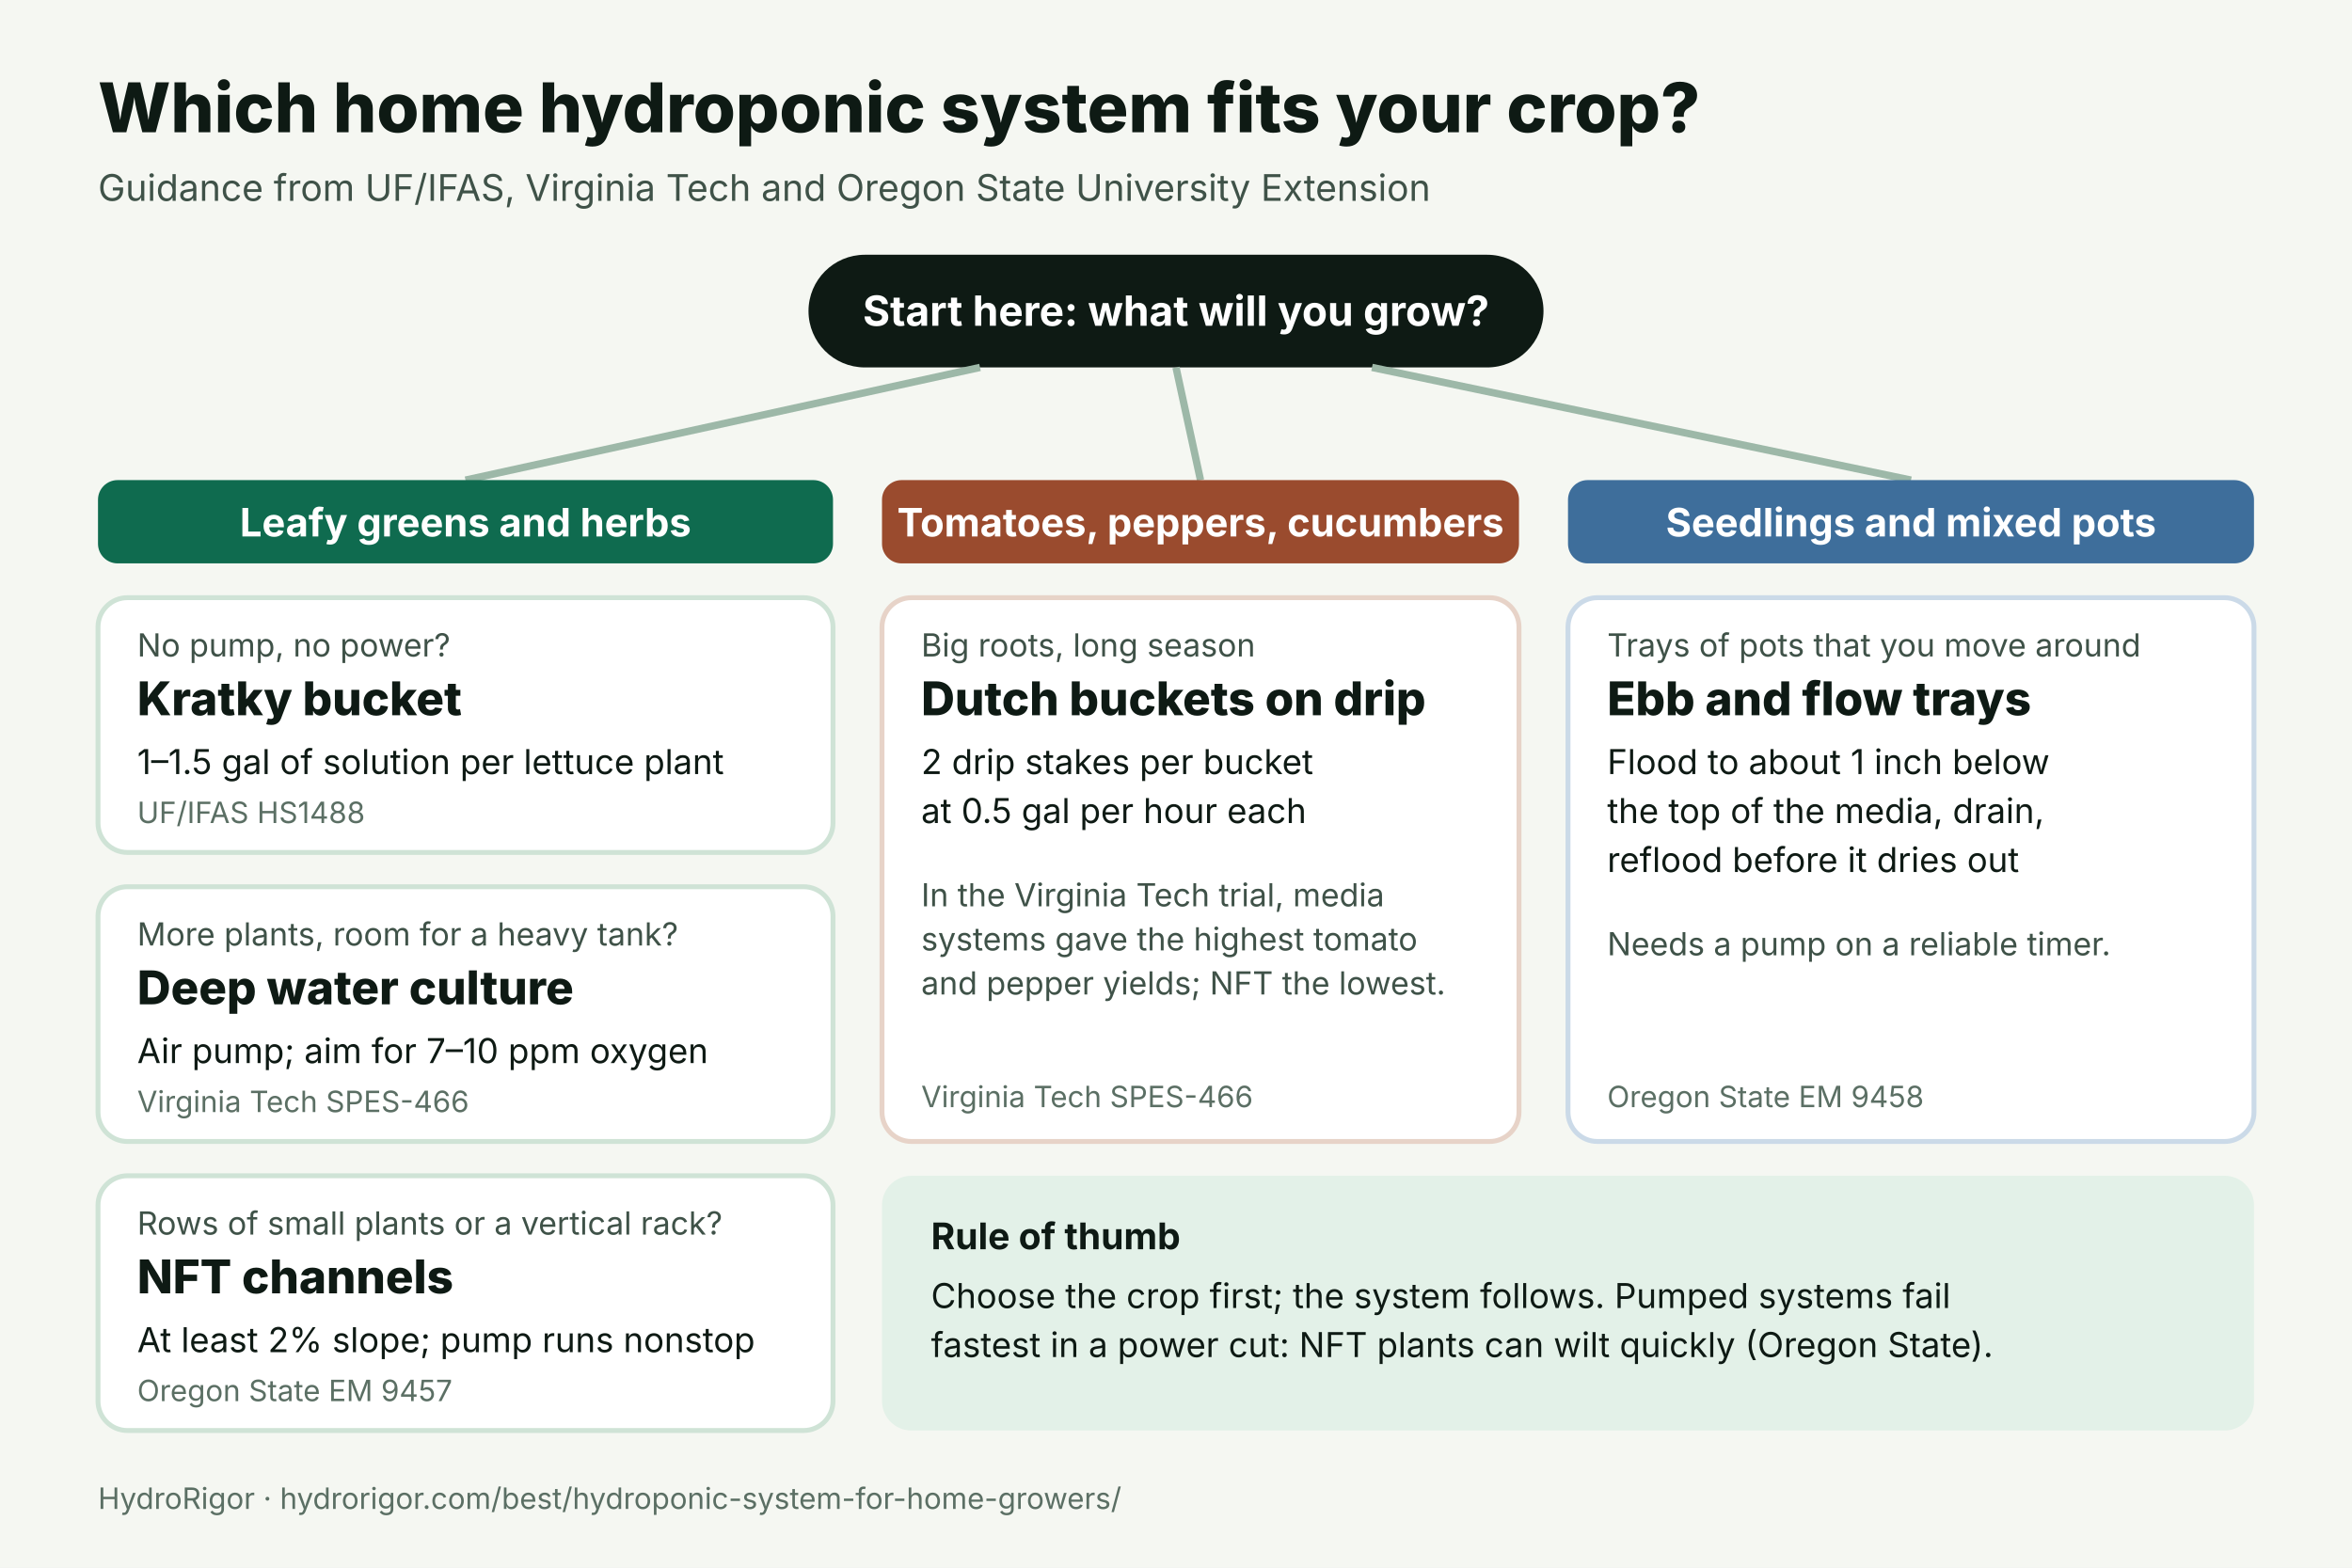
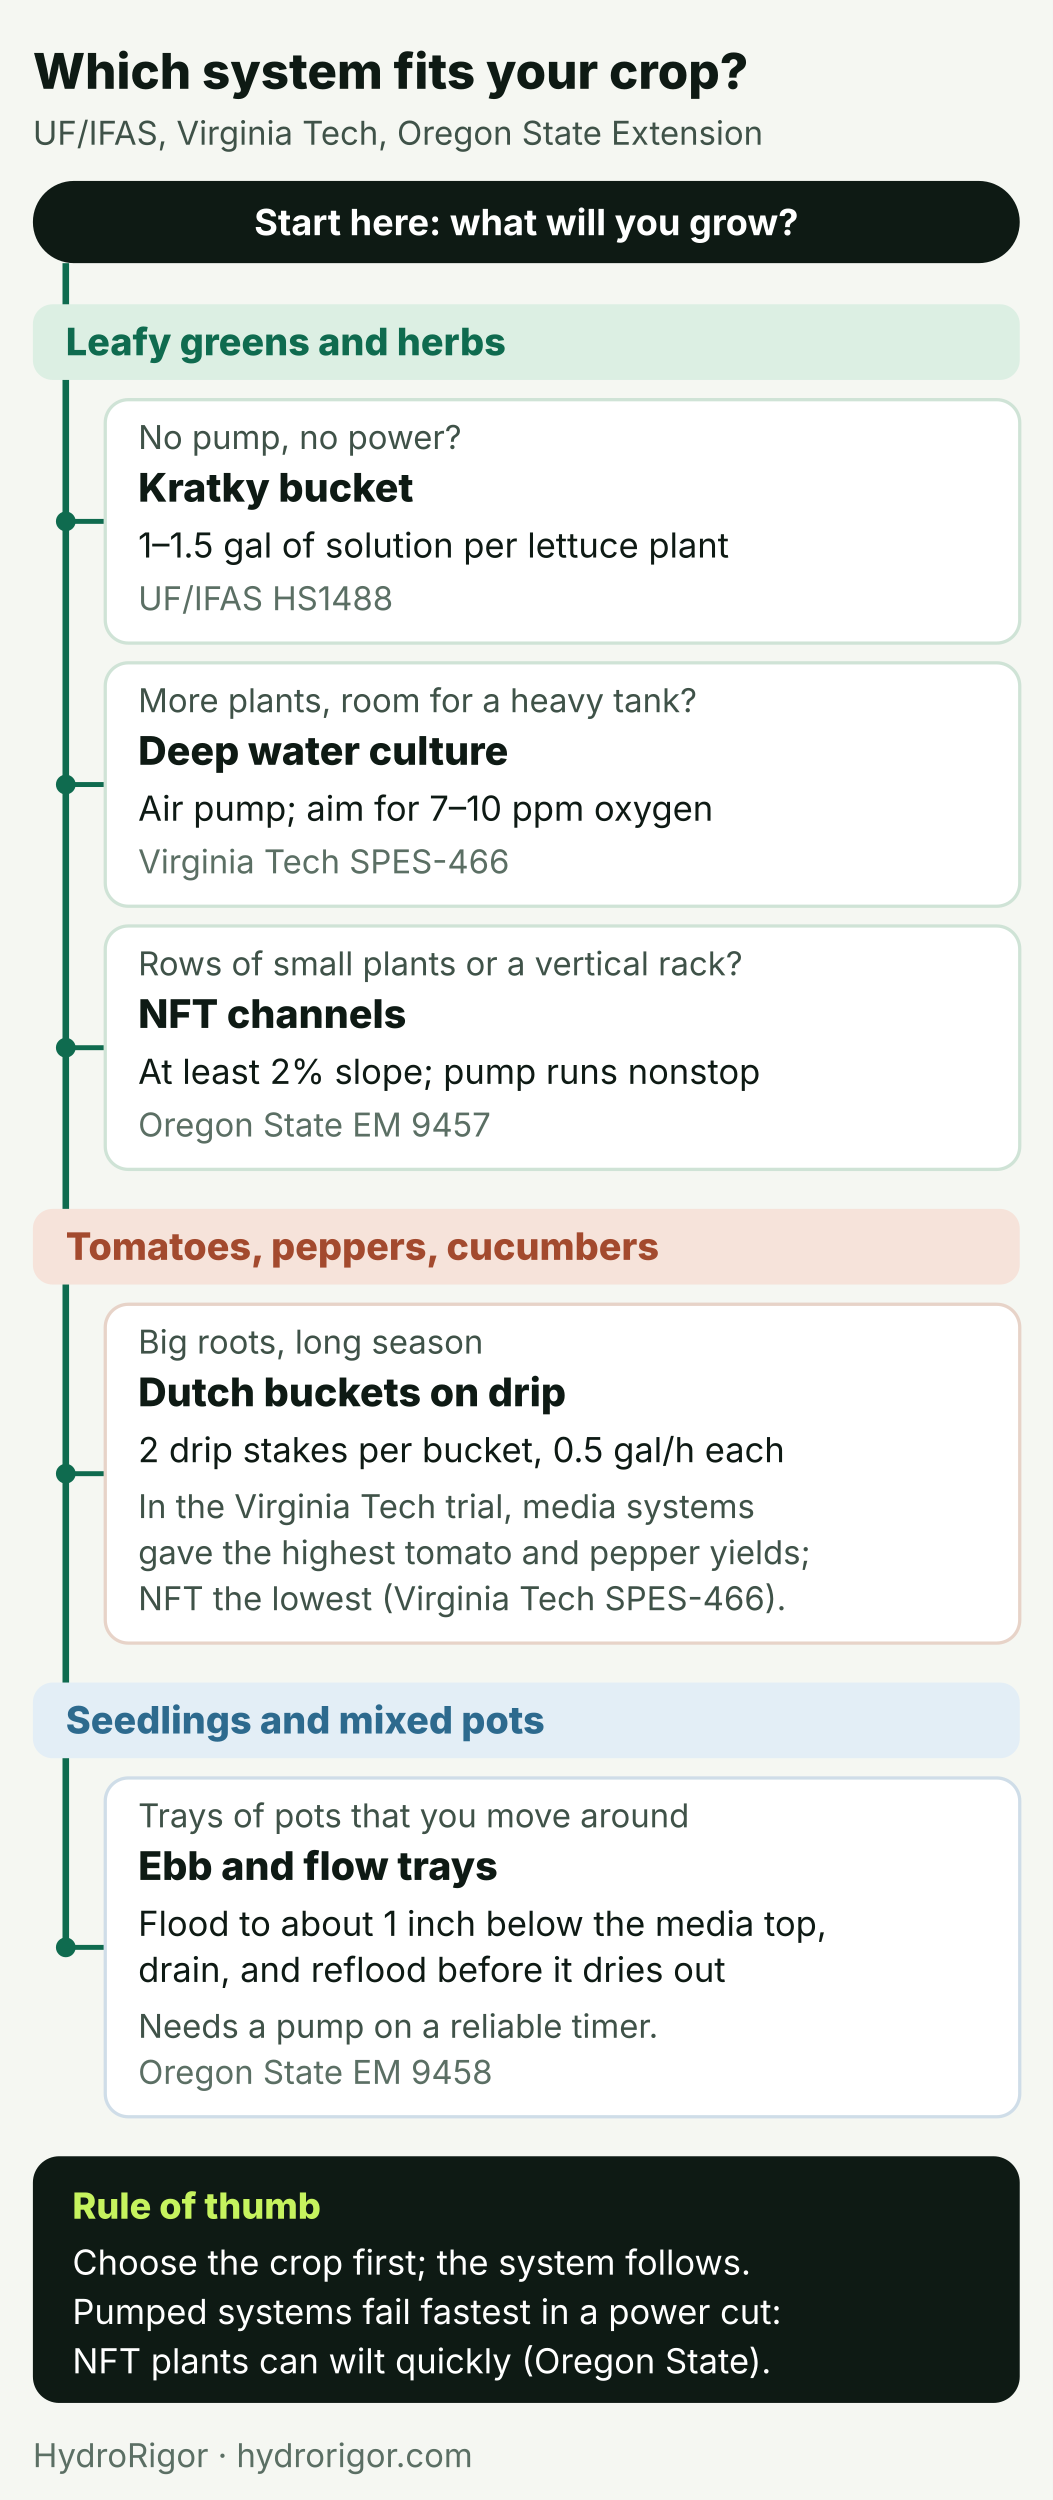
- <svg xmlns="http://www.w3.org/2000/svg" viewBox="0 0 960 640" width="960" height="640" role="img" aria-labelledby="t d">
-   <rect width="960" height="640" fill="#F5F7F2" />
-   <text x="40" y="54" font-family="Plus Jakarta Sans, Inter, Arial, sans-serif" font-size="28" font-weight="800" fill="#0E1A14">Which home hydroponic system fits your crop?</text>
-   <text x="40" y="82" font-family="Inter, Arial, sans-serif" font-size="15" fill="#3F5248">Guidance from UF/IFAS, Virginia Tech and Oregon State University Extension</text>
-   <rect x="330" y="104" width="300" height="46" rx="23" fill="#0E1A14" />
-   <text x="480" y="133" font-family="Inter, Arial, sans-serif" font-size="17" font-weight="700" fill="#FFFFFF" text-anchor="middle">Start here: what will you grow?</text>
-   <path d="M400 150 L190 196 M480 150 L490 196 M560 150 L780 196" fill="none" stroke="#9DB8A8" stroke-width="3" />
+ <svg xmlns="http://www.w3.org/2000/svg" viewBox="0 0 640 1520" width="640" height="1520" role="img" aria-labelledby="t d">
+   <rect width="640" height="1520" fill="#F5F7F2" />
+   <text x="20" y="54" font-family="Plus Jakarta Sans, Inter, Arial, sans-serif" font-size="30" font-weight="800" fill="#0E1A14">Which system fits your crop?</text>
+   <text x="20" y="88" font-family="Inter, Arial, sans-serif" font-size="20" fill="#3F5248">UF/IFAS, Virginia Tech, Oregon State Extension</text>
  <g font-family="Inter, Arial, sans-serif">
-     <rect x="40" y="196" width="300" height="34" rx="8" fill="#0F6B4F" />
-     <text x="190" y="219" font-size="16" font-weight="700" fill="#FFFFFF" text-anchor="middle">Leafy greens and herbs</text>
-     <rect x="360" y="196" width="260" height="34" rx="8" fill="#9A4B2E" />
-     <text x="490" y="219" font-size="16" font-weight="700" fill="#FFFFFF" text-anchor="middle">Tomatoes, peppers, cucumbers</text>
-     <rect x="640" y="196" width="280" height="34" rx="8" fill="#3E6E9B" />
-     <text x="780" y="219" font-size="16" font-weight="700" fill="#FFFFFF" text-anchor="middle">Seedlings and mixed pots</text>
-     <rect x="40" y="244" width="300" height="104" rx="12" fill="#FFFFFF" stroke="#CFE3D6" stroke-width="2" />
-     <text x="56" y="268" font-size="13" fill="#3F5248">No pump, no power?</text>
-     <text x="56" y="292" font-size="19" font-weight="800" fill="#0E1A14">Kratky bucket</text>
-     <text x="56" y="316" font-size="14" fill="#0E1A14">1–1.5 gal of solution per lettuce plant</text>
-     <text x="56" y="336" font-size="12" fill="#5B6F64">UF/IFAS HS1488</text>
-     <rect x="40" y="362" width="300" height="104" rx="12" fill="#FFFFFF" stroke="#CFE3D6" stroke-width="2" />
-     <text x="56" y="386" font-size="13" fill="#3F5248">More plants, room for a heavy tank?</text>
-     <text x="56" y="410" font-size="19" font-weight="800" fill="#0E1A14">Deep water culture</text>
-     <text x="56" y="434" font-size="14" fill="#0E1A14">Air pump; aim for 7–10 ppm oxygen</text>
-     <text x="56" y="454" font-size="12" fill="#5B6F64">Virginia Tech SPES-466</text>
-     <rect x="40" y="480" width="300" height="104" rx="12" fill="#FFFFFF" stroke="#CFE3D6" stroke-width="2" />
-     <text x="56" y="504" font-size="13" fill="#3F5248">Rows of small plants or a vertical rack?</text>
-     <text x="56" y="528" font-size="19" font-weight="800" fill="#0E1A14">NFT channels</text>
-     <text x="56" y="552" font-size="14" fill="#0E1A14">At least 2% slope; pump runs nonstop</text>
-     <text x="56" y="572" font-size="12" fill="#5B6F64">Oregon State EM 9457</text>
-     <rect x="360" y="244" width="260" height="222" rx="12" fill="#FFFFFF" stroke="#E7D3C8" stroke-width="2" />
-     <text x="376" y="268" font-size="13" fill="#3F5248">Big roots, long season</text>
-     <text x="376" y="292" font-size="19" font-weight="800" fill="#0E1A14">Dutch buckets on drip</text>
-     <text x="376" y="316" font-size="14" fill="#0E1A14">2 drip stakes per bucket</text>
-     <text x="376" y="336" font-size="14" fill="#0E1A14">at 0.5 gal per hour each</text>
-     <text x="376" y="370" font-size="13" fill="#3F5248">In the Virginia Tech trial, media</text>
-     <text x="376" y="388" font-size="13" fill="#3F5248">systems gave the highest tomato</text>
-     <text x="376" y="406" font-size="13" fill="#3F5248">and pepper yields; NFT the lowest.</text>
-     <text x="376" y="452" font-size="12" fill="#5B6F64">Virginia Tech SPES-466</text>
-     <rect x="640" y="244" width="280" height="222" rx="12" fill="#FFFFFF" stroke="#CBDAE8" stroke-width="2" />
-     <text x="656" y="268" font-size="13" fill="#3F5248">Trays of pots that you move around</text>
-     <text x="656" y="292" font-size="19" font-weight="800" fill="#0E1A14">Ebb and flow trays</text>
-     <text x="656" y="316" font-size="14" fill="#0E1A14">Flood to about 1 inch below</text>
-     <text x="656" y="336" font-size="14" fill="#0E1A14">the top of the media, drain,</text>
-     <text x="656" y="356" font-size="14" fill="#0E1A14">reflood before it dries out</text>
-     <text x="656" y="390" font-size="13" fill="#3F5248">Needs a pump on a reliable timer.</text>
-     <text x="656" y="452" font-size="12" fill="#5B6F64">Oregon State EM 9458</text>
-     <rect x="360" y="480" width="560" height="104" rx="12" fill="#E3F1E8" />
-     <text x="380" y="510" font-size="15" font-weight="700" fill="#0E1A14">Rule of thumb</text>
-     <text x="380" y="534" font-size="14" fill="#0E1A14">Choose the crop first; the system follows. Pumped systems fail</text>
-     <text x="380" y="554" font-size="14" fill="#0E1A14">fastest in a power cut: NFT plants can wilt quickly (Oregon State).</text>
+     <path d="M40 160 L40 1184" stroke="#0F6B4F" stroke-width="4" />
+     <path d="M40 317 L64 317 M40 477 L64 477 M40 637 L64 637 M40 896 L64 896 M40 1184 L64 1184" stroke="#0F6B4F" stroke-width="3" />
+     <circle cx="40" cy="317" r="6" fill="#0F6B4F" />
+     <circle cx="40" cy="477" r="6" fill="#0F6B4F" />
+     <circle cx="40" cy="637" r="6" fill="#0F6B4F" />
+     <circle cx="40" cy="896" r="6" fill="#0F6B4F" />
+     <circle cx="40" cy="1184" r="6" fill="#0F6B4F" />
+     <rect x="20" y="110" width="600" height="50" rx="25" fill="#0E1A14" />
+     <text x="320" y="143" font-size="22" font-weight="700" fill="#FFFFFF" text-anchor="middle">Start here: what will you grow?</text>
+     <rect x="20" y="185" width="600" height="46" rx="12" fill="#DCEFE3" />
+     <text x="40" y="216" font-size="23" font-weight="800" fill="#0F6B4F">Leafy greens and herbs</text>
+     <rect x="64" y="243" width="556" height="148" rx="14" fill="#FFFFFF" stroke="#CFE3D6" stroke-width="2" />
+     <text x="84" y="273" font-size="20" fill="#3F5248">No pump, no power?</text>
+     <text x="84" y="305" font-size="24" font-weight="800" fill="#0E1A14">Kratky bucket</text>
+     <text x="84" y="339" font-size="21" fill="#0E1A14">1–1.5 gal of solution per lettuce plant</text>
+     <text x="84" y="371" font-size="20" fill="#5B6F64">UF/IFAS HS1488</text>
+     <rect x="64" y="403" width="556" height="148" rx="14" fill="#FFFFFF" stroke="#CFE3D6" stroke-width="2" />
+     <text x="84" y="433" font-size="20" fill="#3F5248">More plants, room for a heavy tank?</text>
+     <text x="84" y="465" font-size="24" font-weight="800" fill="#0E1A14">Deep water culture</text>
+     <text x="84" y="499" font-size="21" fill="#0E1A14">Air pump; aim for 7–10 ppm oxygen</text>
+     <text x="84" y="531" font-size="20" fill="#5B6F64">Virginia Tech SPES-466</text>
+     <rect x="64" y="563" width="556" height="148" rx="14" fill="#FFFFFF" stroke="#CFE3D6" stroke-width="2" />
+     <text x="84" y="593" font-size="20" fill="#3F5248">Rows of small plants or a vertical rack?</text>
+     <text x="84" y="625" font-size="24" font-weight="800" fill="#0E1A14">NFT channels</text>
+     <text x="84" y="659" font-size="21" fill="#0E1A14">At least 2% slope; pump runs nonstop</text>
+     <text x="84" y="691" font-size="20" fill="#5B6F64">Oregon State EM 9457</text>
+     <rect x="20" y="735" width="600" height="46" rx="12" fill="#F6E3DA" />
+     <text x="40" y="766" font-size="23" font-weight="800" fill="#A34A2E">Tomatoes, peppers, cucumbers</text>
+     <rect x="64" y="793" width="556" height="206" rx="14" fill="#FFFFFF" stroke="#E7D3C8" stroke-width="2" />
+     <text x="84" y="823" font-size="20" fill="#3F5248">Big roots, long season</text>
+     <text x="84" y="855" font-size="24" font-weight="800" fill="#0E1A14">Dutch buckets on drip</text>
+     <text x="84" y="889" font-size="21" fill="#0E1A14">2 drip stakes per bucket, 0.5 gal/h each</text>
+     <text x="84" y="923" font-size="20" fill="#3F5248">In the Virginia Tech trial, media systems</text>
+     <text x="84" y="951" font-size="20" fill="#3F5248">gave the highest tomato and pepper yields;</text>
+     <text x="84" y="979" font-size="20" fill="#3F5248">NFT the lowest (Virginia Tech SPES-466).</text>
+     <rect x="20" y="1023" width="600" height="46" rx="12" fill="#E3EEF6" />
+     <text x="40" y="1054" font-size="23" font-weight="800" fill="#2D6A8E">Seedlings and mixed pots</text>
+     <rect x="64" y="1081" width="556" height="206" rx="14" fill="#FFFFFF" stroke="#CFDDE8" stroke-width="2" />
+     <text x="84" y="1111" font-size="20" fill="#3F5248">Trays of pots that you move around</text>
+     <text x="84" y="1143" font-size="24" font-weight="800" fill="#0E1A14">Ebb and flow trays</text>
+     <text x="84" y="1177" font-size="21" fill="#0E1A14">Flood to about 1 inch below the media top,</text>
+     <text x="84" y="1205" font-size="21" fill="#0E1A14">drain, and reflood before it dries out</text>
+     <text x="84" y="1239" font-size="20" fill="#3F5248">Needs a pump on a reliable timer.</text>
+     <text x="84" y="1267" font-size="20" fill="#5B6F64">Oregon State EM 9458</text>
+     <rect x="20" y="1311" width="600" height="150" rx="16" fill="#0E1A14" />
+     <text x="44" y="1349" font-size="22" font-weight="800" fill="#C6F35E">Rule of thumb</text>
+     <text x="44" y="1383" font-size="21" fill="#FFFFFF">Choose the crop first; the system follows.</text>
+     <text x="44" y="1413" font-size="21" fill="#FFFFFF">Pumped systems fail fastest in a power cut:</text>
+     <text x="44" y="1443" font-size="21" fill="#FFFFFF">NFT plants can wilt quickly (Oregon State).</text>
+     <text x="20" y="1500" font-size="20" fill="#5B6F64">HydroRigor · hydrorigor.com</text>
  </g>
-   <text x="40" y="616" font-family="Inter, Arial, sans-serif" font-size="12" fill="#5B6F64">HydroRigor · hydrorigor.com/best/hydroponic-system-for-home-growers/</text>
</svg>
